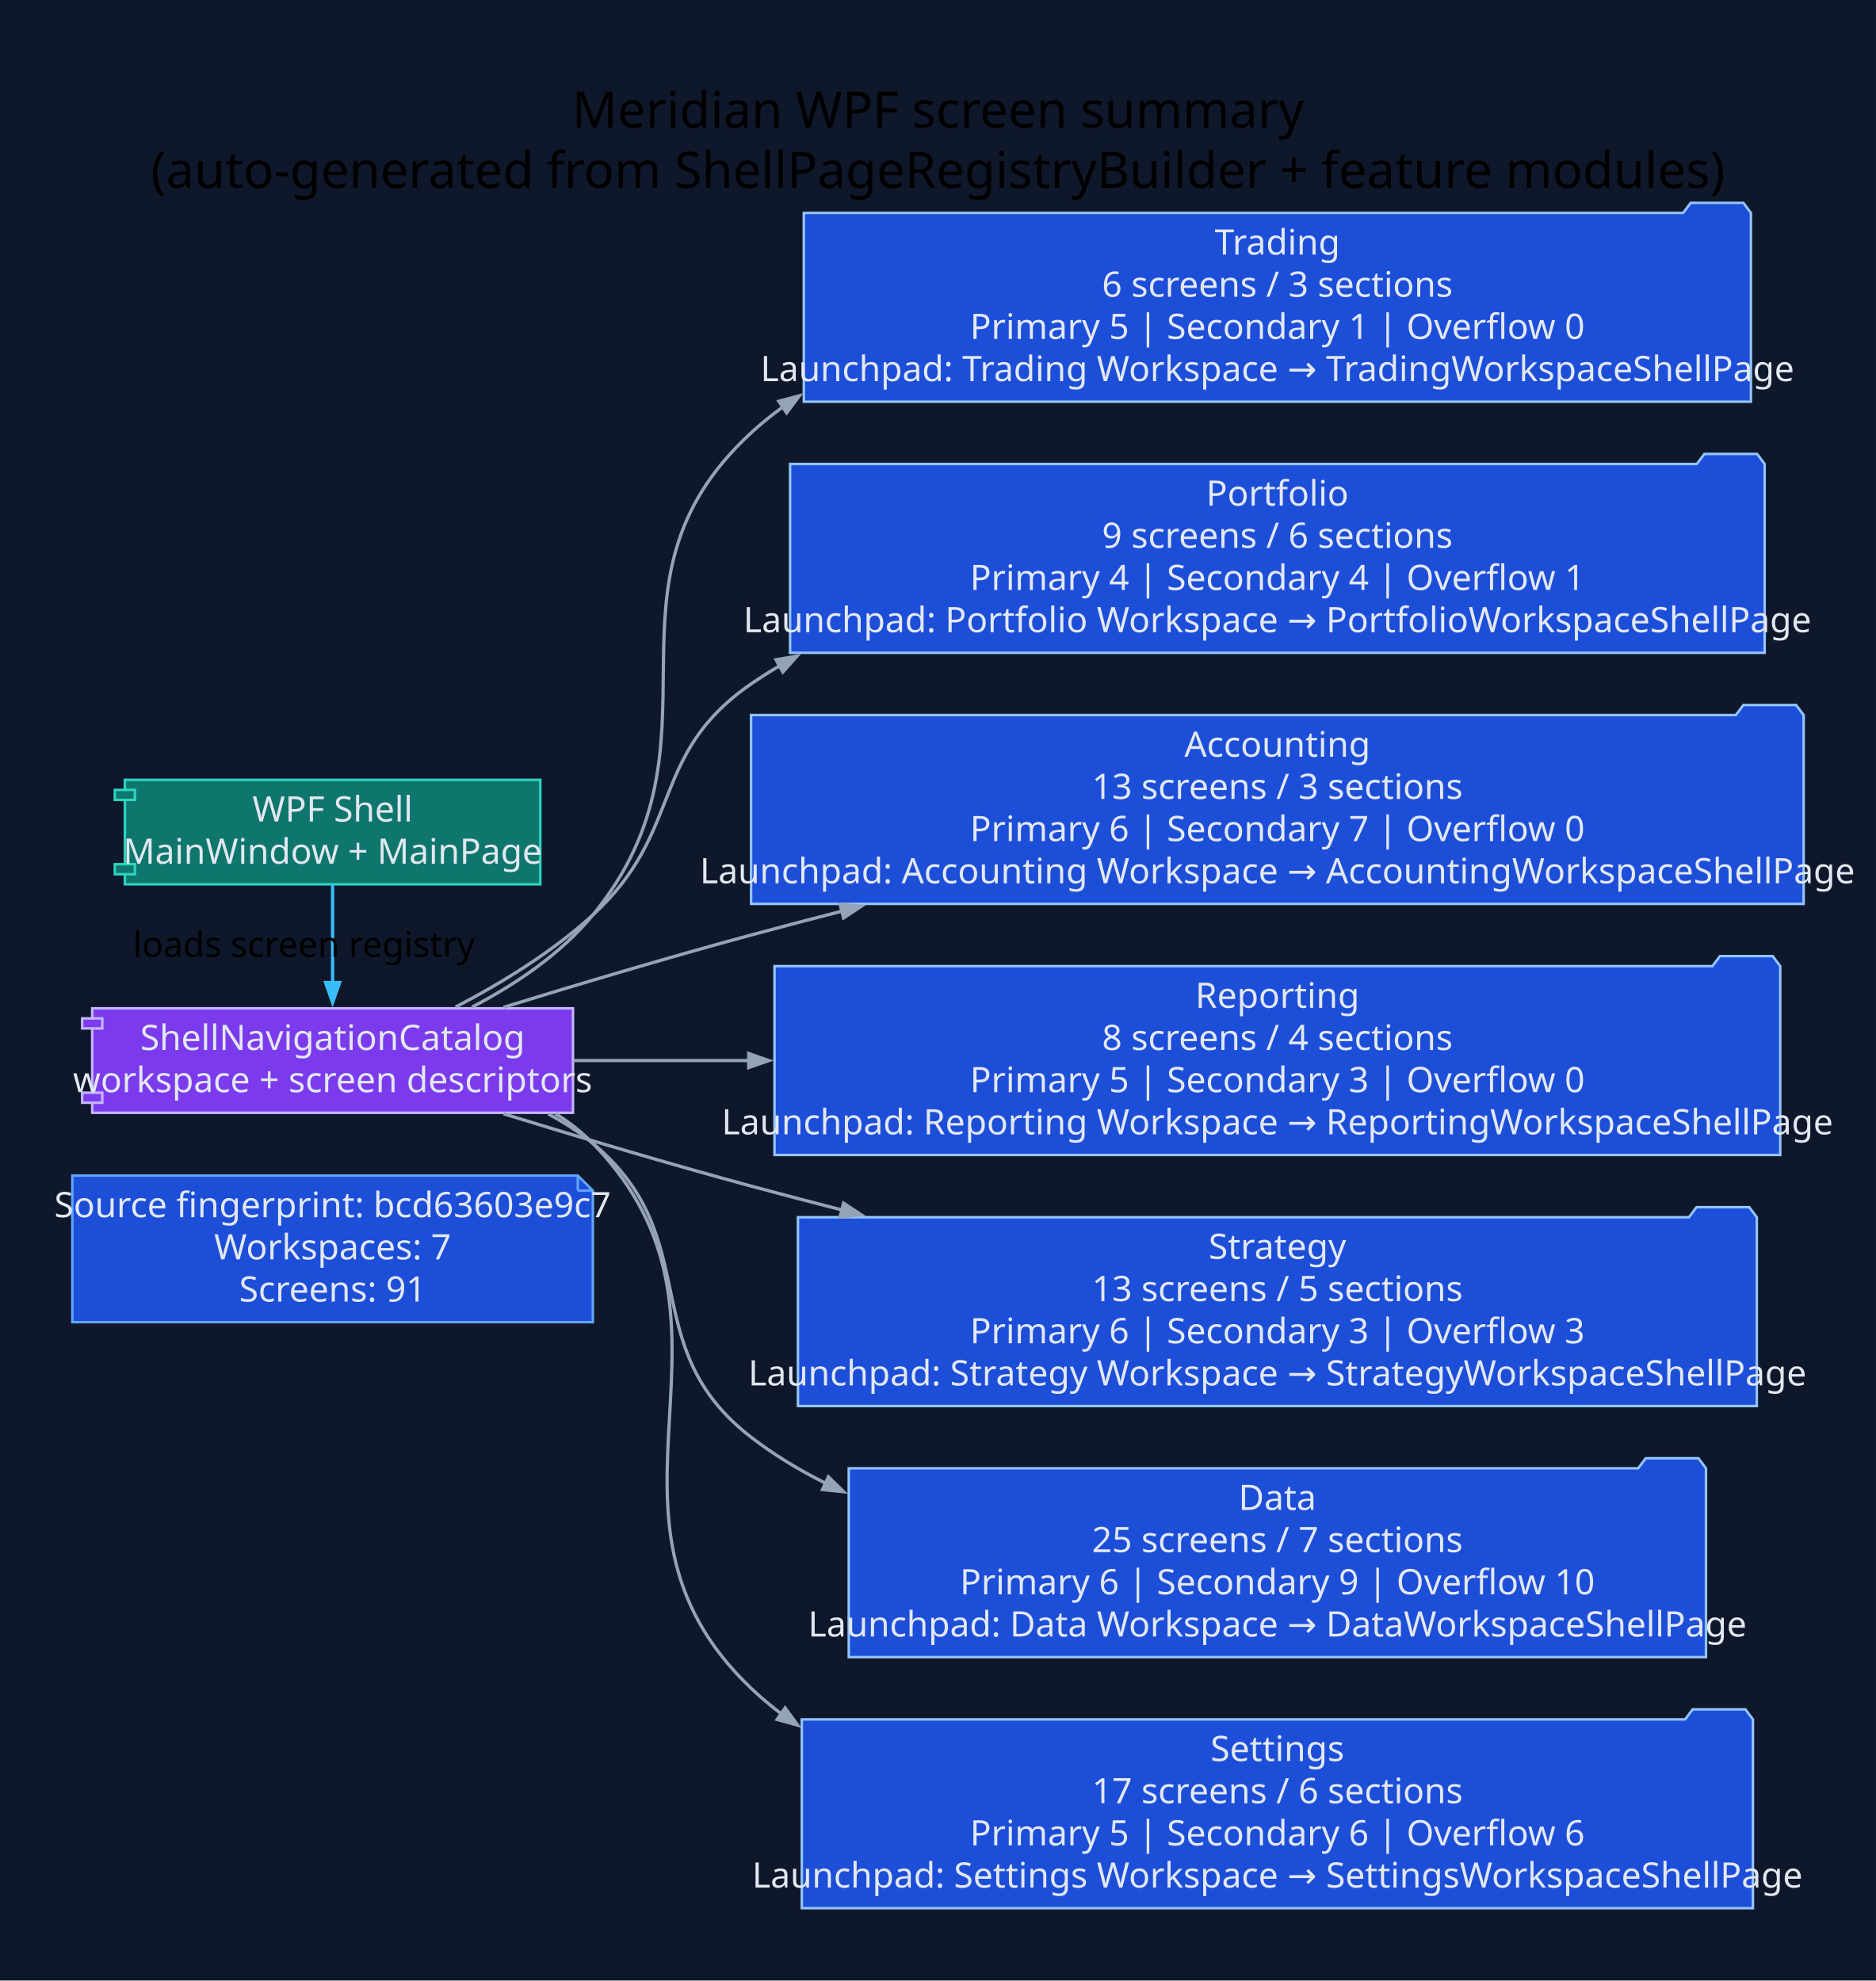
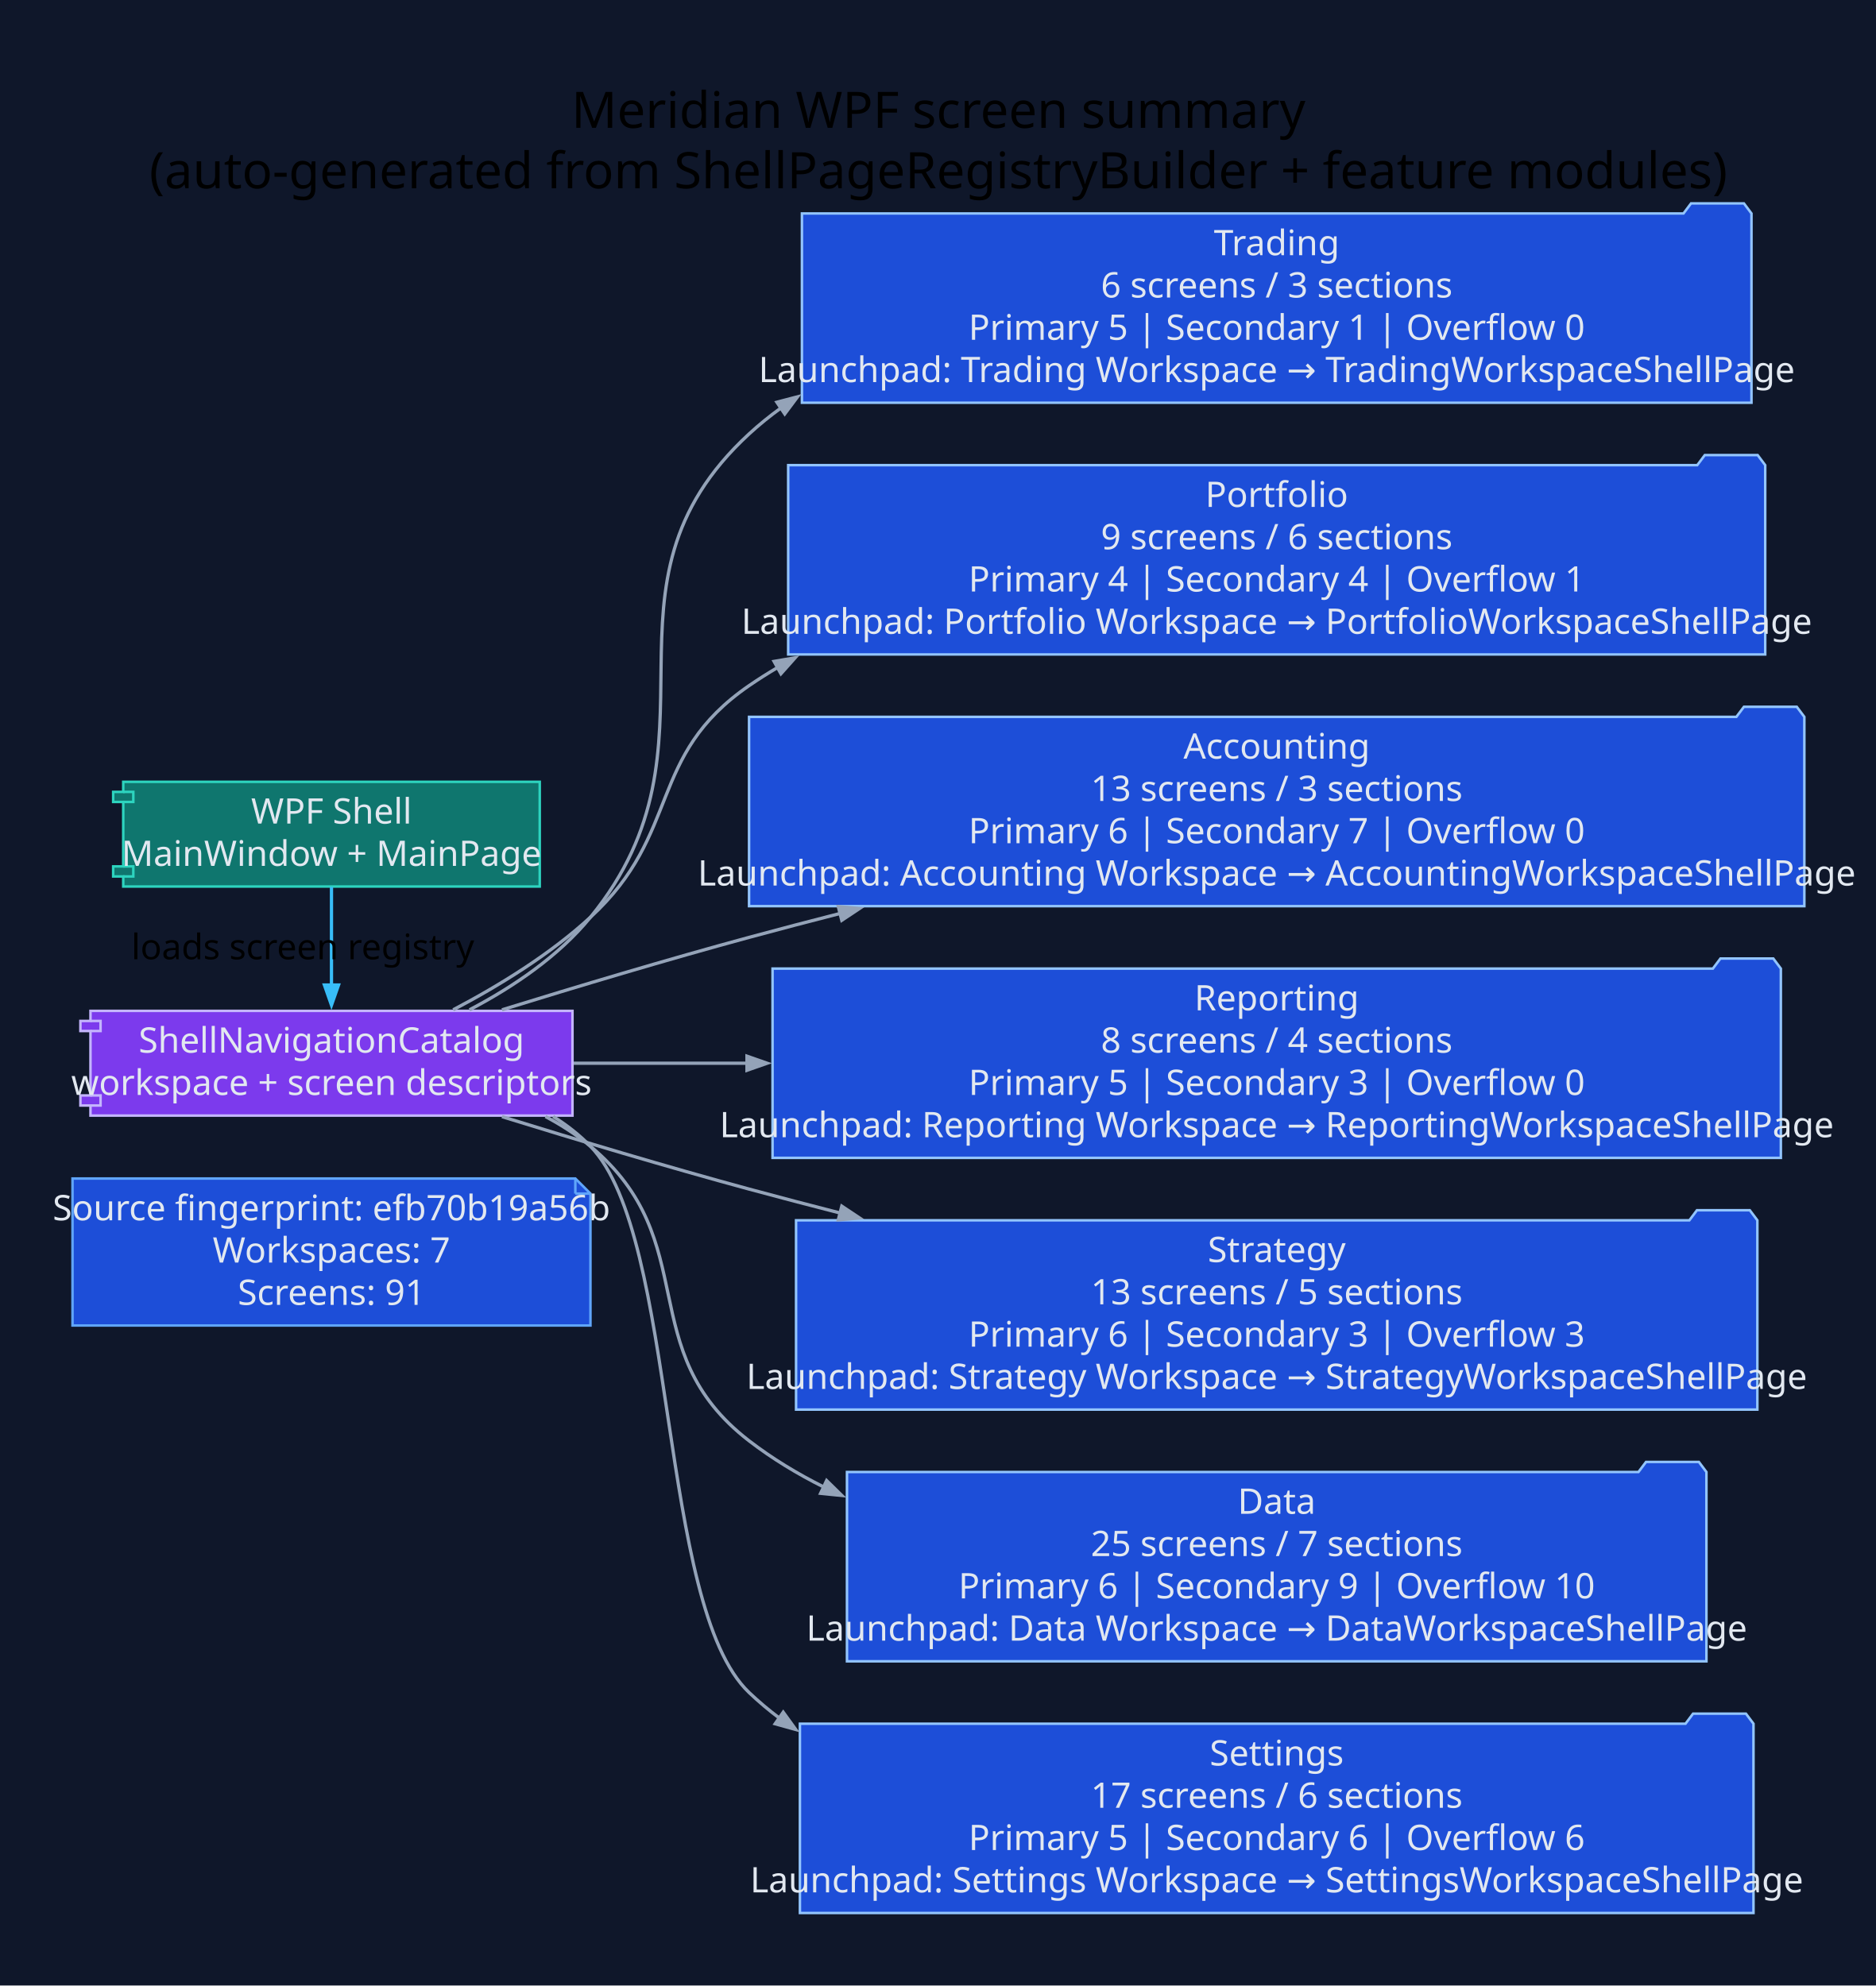
- <svg xmlns="http://www.w3.org/2000/svg" width="747pt" height="789pt" viewBox="0.00 0.00 747.00 789.00">
+ <svg xmlns="http://www.w3.org/2000/svg" width="745pt" height="789pt" viewBox="0.00 0.00 745.00 789.00">
  <g id="graph0" class="graph" transform="scale(1 1) rotate(0) translate(28.8 760)">
-     <polygon fill="#0f172a" stroke="none" points="-28.8,28.8 -28.8,-760 718.22,-760 718.22,28.8 -28.8,28.8" />
-     <text xml:space="preserve" text-anchor="middle" x="344.71" y="-709.2" font-family="Segoe UI" font-size="20.00">Meridian WPF screen summary</text>
-     <text xml:space="preserve" text-anchor="middle" x="344.71" y="-685.2" font-family="Segoe UI" font-size="20.00">(auto-generated from ShellPageRegistryBuilder + feature modules)</text>
+     <polygon fill="#0f172a" stroke="none" points="-28.8,28.8 -28.8,-760 716.67,-760 716.67,28.8 -28.8,28.8" />
+     <text xml:space="preserve" text-anchor="middle" x="343.93" y="-709.2" font-family="Segoe UI" font-size="20.00">Meridian WPF screen summary</text>
+     <text xml:space="preserve" text-anchor="middle" x="343.93" y="-685.2" font-family="Segoe UI" font-size="20.00">(auto-generated from ShellPageRegistryBuilder + feature modules)</text>
    <g id="node1" class="node">
-       <polygon fill="#1d4ed8" stroke="#60a5fa" points="201.28,-291.8 0,-291.8 0,-233.4 207.28,-233.4 207.28,-285.8 201.28,-291.8" />
-       <polyline fill="none" stroke="#60a5fa" points="201.28,-291.8 201.28,-285.8" />
-       <polyline fill="none" stroke="#60a5fa" points="207.28,-285.8 201.28,-285.8" />
-       <text xml:space="preserve" text-anchor="middle" x="103.64" y="-275.2" font-family="Segoe UI" font-size="14.00" fill="#e2e8f0">Source fingerprint: bcd63603e9c7</text>
-       <text xml:space="preserve" text-anchor="middle" x="103.64" y="-258.4" font-family="Segoe UI" font-size="14.00" fill="#e2e8f0">Workspaces: 7</text>
-       <text xml:space="preserve" text-anchor="middle" x="103.64" y="-241.6" font-family="Segoe UI" font-size="14.00" fill="#e2e8f0">Screens: 91</text>
+       <polygon fill="#1d4ed8" stroke="#60a5fa" points="199.72,-291.8 0,-291.8 0,-233.4 205.72,-233.4 205.72,-285.8 199.72,-291.8" />
+       <polyline fill="none" stroke="#60a5fa" points="199.72,-291.8 199.72,-285.8" />
+       <polyline fill="none" stroke="#60a5fa" points="205.72,-285.8 199.72,-285.8" />
+       <text xml:space="preserve" text-anchor="middle" x="102.86" y="-275.2" font-family="Segoe UI" font-size="14.00" fill="#e2e8f0">Source fingerprint: efb70b19a56b</text>
+       <text xml:space="preserve" text-anchor="middle" x="102.86" y="-258.4" font-family="Segoe UI" font-size="14.00" fill="#e2e8f0">Workspaces: 7</text>
+       <text xml:space="preserve" text-anchor="middle" x="102.86" y="-241.6" font-family="Segoe UI" font-size="14.00" fill="#e2e8f0">Screens: 91</text>
    </g>
    <g id="node2" class="node">
-       <polygon fill="#0f766e" stroke="#2dd4bf" points="186.35,-449.4 20.92,-449.4 20.92,-445.4 16.92,-445.4 16.92,-441.4 20.92,-441.4 20.92,-415.8 16.92,-415.8 16.92,-411.8 20.92,-411.8 20.92,-407.8 186.35,-407.8 186.35,-449.4" />
-       <polyline fill="none" stroke="#2dd4bf" points="20.92,-445.4 24.92,-445.4 24.92,-441.4 20.92,-441.4" />
-       <polyline fill="none" stroke="#2dd4bf" points="20.92,-415.8 24.92,-415.8 24.92,-411.8 20.92,-411.8" />
-       <text xml:space="preserve" text-anchor="middle" x="103.64" y="-432.8" font-family="Segoe UI" font-size="14.00" fill="#e2e8f0">WPF Shell</text>
-       <text xml:space="preserve" text-anchor="middle" x="103.64" y="-416" font-family="Segoe UI" font-size="14.00" fill="#e2e8f0">MainWindow + MainPage</text>
+       <polygon fill="#0f766e" stroke="#2dd4bf" points="185.58,-449.4 20.15,-449.4 20.15,-445.4 16.15,-445.4 16.15,-441.4 20.15,-441.4 20.15,-415.8 16.15,-415.8 16.15,-411.8 20.15,-411.8 20.15,-407.8 185.58,-407.8 185.58,-449.4" />
+       <polyline fill="none" stroke="#2dd4bf" points="20.15,-445.4 24.15,-445.4 24.15,-441.4 20.15,-441.4" />
+       <polyline fill="none" stroke="#2dd4bf" points="20.15,-415.8 24.15,-415.8 24.15,-411.8 20.15,-411.8" />
+       <text xml:space="preserve" text-anchor="middle" x="102.86" y="-432.8" font-family="Segoe UI" font-size="14.00" fill="#e2e8f0">WPF Shell</text>
+       <text xml:space="preserve" text-anchor="middle" x="102.86" y="-416" font-family="Segoe UI" font-size="14.00" fill="#e2e8f0">MainWindow + MainPage</text>
    </g>
    <g id="node3" class="node">
-       <polygon fill="#7c3aed" stroke="#c4b5fd" points="199.36,-358.4 7.92,-358.4 7.92,-354.4 3.92,-354.4 3.92,-350.4 7.92,-350.4 7.92,-324.8 3.92,-324.8 3.92,-320.8 7.92,-320.8 7.92,-316.8 199.36,-316.8 199.36,-358.4" />
-       <polyline fill="none" stroke="#c4b5fd" points="7.92,-354.4 11.92,-354.4 11.92,-350.4 7.92,-350.4" />
-       <polyline fill="none" stroke="#c4b5fd" points="7.92,-324.8 11.92,-324.8 11.92,-320.8 7.92,-320.8" />
-       <text xml:space="preserve" text-anchor="middle" x="103.64" y="-341.8" font-family="Segoe UI" font-size="14.00" fill="#e2e8f0">ShellNavigationCatalog</text>
-       <text xml:space="preserve" text-anchor="middle" x="103.64" y="-325" font-family="Segoe UI" font-size="14.00" fill="#e2e8f0">workspace + screen descriptors</text>
+       <polygon fill="#7c3aed" stroke="#c4b5fd" points="198.58,-358.4 7.14,-358.4 7.14,-354.4 3.14,-354.4 3.14,-350.4 7.14,-350.4 7.14,-324.8 3.14,-324.8 3.14,-320.8 7.14,-320.8 7.14,-316.8 198.58,-316.8 198.58,-358.4" />
+       <polyline fill="none" stroke="#c4b5fd" points="7.14,-354.4 11.14,-354.4 11.14,-350.4 7.14,-350.4" />
+       <polyline fill="none" stroke="#c4b5fd" points="7.14,-324.8 11.14,-324.8 11.14,-320.8 7.14,-320.8" />
+       <text xml:space="preserve" text-anchor="middle" x="102.86" y="-341.8" font-family="Segoe UI" font-size="14.00" fill="#e2e8f0">ShellNavigationCatalog</text>
+       <text xml:space="preserve" text-anchor="middle" x="102.86" y="-325" font-family="Segoe UI" font-size="14.00" fill="#e2e8f0">workspace + screen descriptors</text>
    </g>
    <g id="edge1" class="edge">
-       <path fill="none" stroke="#38bdf8" stroke-width="1.3" d="M103.64,-407.61C103.64,-396.03 103.64,-381.43 103.64,-368.56" />
-       <polygon fill="#38bdf8" stroke="#38bdf8" stroke-width="1.3" points="106.44,-368.67 103.64,-360.67 100.84,-368.67 106.44,-368.67" />
-       <text xml:space="preserve" text-anchor="middle" x="92.24" y="-378.9" font-family="Segoe UI" font-size="14.00">loads screen registry</text>
+       <path fill="none" stroke="#38bdf8" stroke-width="1.3" d="M102.86,-407.61C102.86,-396.03 102.86,-381.43 102.86,-368.56" />
+       <polygon fill="#38bdf8" stroke="#38bdf8" stroke-width="1.3" points="105.66,-368.67 102.86,-360.67 100.06,-368.67 105.66,-368.67" />
+       <text xml:space="preserve" text-anchor="middle" x="91.46" y="-378.9" font-family="Segoe UI" font-size="14.00">loads screen registry</text>
    </g>
    <g id="node4" class="node">
-       <polygon fill="#1d4ed8" stroke="#93c5fd" points="668.42,-675.2 665.42,-679.2 644.42,-679.2 641.42,-675.2 291.28,-675.2 291.28,-600 668.42,-600 668.42,-675.2" />
-       <text xml:space="preserve" text-anchor="middle" x="479.85" y="-658.6" font-family="Segoe UI" font-size="14.00" fill="#e2e8f0">Trading</text>
-       <text xml:space="preserve" text-anchor="middle" x="479.85" y="-641.8" font-family="Segoe UI" font-size="14.00" fill="#e2e8f0">6 screens / 3 sections</text>
-       <text xml:space="preserve" text-anchor="middle" x="479.85" y="-625" font-family="Segoe UI" font-size="14.00" fill="#e2e8f0">Primary 5 | Secondary 1 | Overflow 0</text>
-       <text xml:space="preserve" text-anchor="middle" x="479.85" y="-608.2" font-family="Segoe UI" font-size="14.00" fill="#e2e8f0">Launchpad: Trading Workspace → TradingWorkspaceShellPage</text>
+       <polygon fill="#1d4ed8" stroke="#93c5fd" points="666.87,-675.2 663.87,-679.2 642.87,-679.2 639.87,-675.2 289.72,-675.2 289.72,-600 666.87,-600 666.87,-675.2" />
+       <text xml:space="preserve" text-anchor="middle" x="478.3" y="-658.6" font-family="Segoe UI" font-size="14.00" fill="#e2e8f0">Trading</text>
+       <text xml:space="preserve" text-anchor="middle" x="478.3" y="-641.8" font-family="Segoe UI" font-size="14.00" fill="#e2e8f0">6 screens / 3 sections</text>
+       <text xml:space="preserve" text-anchor="middle" x="478.3" y="-625" font-family="Segoe UI" font-size="14.00" fill="#e2e8f0">Primary 5 | Secondary 1 | Overflow 0</text>
+       <text xml:space="preserve" text-anchor="middle" x="478.3" y="-608.2" font-family="Segoe UI" font-size="14.00" fill="#e2e8f0">Launchpad: Trading Workspace → TradingWorkspaceShellPage</text>
    </g>
    <g id="edge2" class="edge">
-       <path fill="none" stroke="#94a3b8" stroke-width="1.3" d="M159.14,-358.88C176.54,-367.95 194.56,-380.09 207.28,-395.6 264.22,-465.05 204.23,-526.74 270.28,-587.6 274.3,-591.31 278.55,-594.75 282.98,-597.95" />
-       <polygon fill="#94a3b8" stroke="#94a3b8" stroke-width="1.3" points="281.32,-600.21 289.52,-602.36 284.45,-595.57 281.32,-600.21" />
+       <path fill="none" stroke="#94a3b8" stroke-width="1.3" d="M157.69,-358.82C175.04,-367.91 193.04,-380.08 205.72,-395.6 262.55,-465.14 202.68,-526.74 268.72,-587.6 272.75,-591.31 276.99,-594.75 281.43,-597.95" />
+       <polygon fill="#94a3b8" stroke="#94a3b8" stroke-width="1.3" points="279.77,-600.21 287.97,-602.36 282.9,-595.57 279.77,-600.21" />
    </g>
    <g id="node5" class="node">
-       <polygon fill="#1d4ed8" stroke="#93c5fd" points="673.88,-575.2 670.88,-579.2 649.88,-579.2 646.88,-575.2 285.81,-575.2 285.81,-500 673.88,-500 673.88,-575.2" />
-       <text xml:space="preserve" text-anchor="middle" x="479.85" y="-558.6" font-family="Segoe UI" font-size="14.00" fill="#e2e8f0">Portfolio</text>
-       <text xml:space="preserve" text-anchor="middle" x="479.85" y="-541.8" font-family="Segoe UI" font-size="14.00" fill="#e2e8f0">9 screens / 6 sections</text>
-       <text xml:space="preserve" text-anchor="middle" x="479.85" y="-525" font-family="Segoe UI" font-size="14.00" fill="#e2e8f0">Primary 4 | Secondary 4 | Overflow 1</text>
-       <text xml:space="preserve" text-anchor="middle" x="479.85" y="-508.2" font-family="Segoe UI" font-size="14.00" fill="#e2e8f0">Launchpad: Portfolio Workspace → PortfolioWorkspaceShellPage</text>
+       <polygon fill="#1d4ed8" stroke="#93c5fd" points="672.33,-575.2 669.33,-579.2 648.33,-579.2 645.33,-575.2 284.26,-575.2 284.26,-500 672.33,-500 672.33,-575.2" />
+       <text xml:space="preserve" text-anchor="middle" x="478.3" y="-558.6" font-family="Segoe UI" font-size="14.00" fill="#e2e8f0">Portfolio</text>
+       <text xml:space="preserve" text-anchor="middle" x="478.3" y="-541.8" font-family="Segoe UI" font-size="14.00" fill="#e2e8f0">9 screens / 6 sections</text>
+       <text xml:space="preserve" text-anchor="middle" x="478.3" y="-525" font-family="Segoe UI" font-size="14.00" fill="#e2e8f0">Primary 4 | Secondary 4 | Overflow 1</text>
+       <text xml:space="preserve" text-anchor="middle" x="478.3" y="-508.2" font-family="Segoe UI" font-size="14.00" fill="#e2e8f0">Launchpad: Portfolio Workspace → PortfolioWorkspaceShellPage</text>
    </g>
    <g id="edge3" class="edge">
-       <path fill="none" stroke="#94a3b8" stroke-width="1.3" d="M152.59,-358.9C170.94,-368.47 191.29,-380.93 207.28,-395.6 243.79,-429.1 229.45,-459.5 270.28,-487.6 273.96,-490.13 277.75,-492.54 281.64,-494.82" />
-       <polygon fill="#94a3b8" stroke="#94a3b8" stroke-width="1.3" points="280.22,-497.24 288.57,-498.67 282.94,-492.34 280.22,-497.24" />
+       <path fill="none" stroke="#94a3b8" stroke-width="1.3" d="M151.19,-358.82C169.47,-368.42 189.78,-380.92 205.72,-395.6 242.19,-429.16 227.9,-459.5 268.72,-487.6 272.4,-490.13 276.2,-492.54 280.08,-494.82" />
+       <polygon fill="#94a3b8" stroke="#94a3b8" stroke-width="1.3" points="278.66,-497.24 287.02,-498.67 281.38,-492.34 278.66,-497.24" />
    </g>
    <g id="node6" class="node">
-       <polygon fill="#1d4ed8" stroke="#93c5fd" points="689.42,-475.2 686.42,-479.2 665.42,-479.2 662.42,-475.2 270.28,-475.2 270.28,-400 689.42,-400 689.42,-475.2" />
-       <text xml:space="preserve" text-anchor="middle" x="479.85" y="-458.6" font-family="Segoe UI" font-size="14.00" fill="#e2e8f0">Accounting</text>
-       <text xml:space="preserve" text-anchor="middle" x="479.85" y="-441.8" font-family="Segoe UI" font-size="14.00" fill="#e2e8f0">13 screens / 3 sections</text>
-       <text xml:space="preserve" text-anchor="middle" x="479.85" y="-425" font-family="Segoe UI" font-size="14.00" fill="#e2e8f0">Primary 6 | Secondary 7 | Overflow 0</text>
-       <text xml:space="preserve" text-anchor="middle" x="479.85" y="-408.2" font-family="Segoe UI" font-size="14.00" fill="#e2e8f0">Launchpad: Accounting Workspace → AccountingWorkspaceShellPage</text>
+       <polygon fill="#1d4ed8" stroke="#93c5fd" points="687.87,-475.2 684.87,-479.2 663.87,-479.2 660.87,-475.2 268.72,-475.2 268.72,-400 687.87,-400 687.87,-475.2" />
+       <text xml:space="preserve" text-anchor="middle" x="478.3" y="-458.6" font-family="Segoe UI" font-size="14.00" fill="#e2e8f0">Accounting</text>
+       <text xml:space="preserve" text-anchor="middle" x="478.3" y="-441.8" font-family="Segoe UI" font-size="14.00" fill="#e2e8f0">13 screens / 3 sections</text>
+       <text xml:space="preserve" text-anchor="middle" x="478.3" y="-425" font-family="Segoe UI" font-size="14.00" fill="#e2e8f0">Primary 6 | Secondary 7 | Overflow 0</text>
+       <text xml:space="preserve" text-anchor="middle" x="478.3" y="-408.2" font-family="Segoe UI" font-size="14.00" fill="#e2e8f0">Launchpad: Accounting Workspace → AccountingWorkspaceShellPage</text>
    </g>
    <g id="edge4" class="edge">
-       <path fill="none" stroke="#94a3b8" stroke-width="1.3" d="M171.68,-358.8C201.72,-368.05 237.66,-378.77 270.28,-387.6 282.09,-390.8 294.31,-394 306.64,-397.15" />
-       <polygon fill="#94a3b8" stroke="#94a3b8" stroke-width="1.3" points="305.73,-399.8 314.17,-399.06 307.11,-394.38 305.73,-399.8" />
+       <path fill="none" stroke="#94a3b8" stroke-width="1.3" d="M170.58,-358.82C200.48,-368.07 236.25,-378.79 268.72,-387.6 280.54,-390.8 292.76,-394.01 305.08,-397.16" />
+       <polygon fill="#94a3b8" stroke="#94a3b8" stroke-width="1.3" points="304.17,-399.82 312.61,-399.08 305.55,-394.39 304.17,-399.82" />
    </g>
    <g id="node7" class="node">
-       <polygon fill="#1d4ed8" stroke="#93c5fd" points="680.09,-375.2 677.09,-379.2 656.09,-379.2 653.09,-375.2 279.6,-375.2 279.6,-300 680.09,-300 680.09,-375.2" />
-       <text xml:space="preserve" text-anchor="middle" x="479.85" y="-358.6" font-family="Segoe UI" font-size="14.00" fill="#e2e8f0">Reporting</text>
-       <text xml:space="preserve" text-anchor="middle" x="479.85" y="-341.8" font-family="Segoe UI" font-size="14.00" fill="#e2e8f0">8 screens / 4 sections</text>
-       <text xml:space="preserve" text-anchor="middle" x="479.85" y="-325" font-family="Segoe UI" font-size="14.00" fill="#e2e8f0">Primary 5 | Secondary 3 | Overflow 0</text>
-       <text xml:space="preserve" text-anchor="middle" x="479.85" y="-308.2" font-family="Segoe UI" font-size="14.00" fill="#e2e8f0">Launchpad: Reporting Workspace → ReportingWorkspaceShellPage</text>
+       <polygon fill="#1d4ed8" stroke="#93c5fd" points="678.54,-375.2 675.54,-379.2 654.54,-379.2 651.54,-375.2 278.05,-375.2 278.05,-300 678.54,-300 678.54,-375.2" />
+       <text xml:space="preserve" text-anchor="middle" x="478.3" y="-358.6" font-family="Segoe UI" font-size="14.00" fill="#e2e8f0">Reporting</text>
+       <text xml:space="preserve" text-anchor="middle" x="478.3" y="-341.8" font-family="Segoe UI" font-size="14.00" fill="#e2e8f0">8 screens / 4 sections</text>
+       <text xml:space="preserve" text-anchor="middle" x="478.3" y="-325" font-family="Segoe UI" font-size="14.00" fill="#e2e8f0">Primary 5 | Secondary 3 | Overflow 0</text>
+       <text xml:space="preserve" text-anchor="middle" x="478.3" y="-308.2" font-family="Segoe UI" font-size="14.00" fill="#e2e8f0">Launchpad: Reporting Workspace → ReportingWorkspaceShellPage</text>
    </g>
    <g id="edge5" class="edge">
-       <path fill="none" stroke="#94a3b8" stroke-width="1.3" d="M199.55,-337.6C221.25,-337.6 245.15,-337.6 269.56,-337.6" />
-       <polygon fill="#94a3b8" stroke="#94a3b8" stroke-width="1.3" points="269.34,-340.4 277.34,-337.6 269.34,-334.8 269.34,-340.4" />
+       <path fill="none" stroke="#94a3b8" stroke-width="1.3" d="M199.06,-337.6C220.43,-337.6 243.92,-337.6 267.92,-337.6" />
+       <polygon fill="#94a3b8" stroke="#94a3b8" stroke-width="1.3" points="267.89,-340.4 275.89,-337.6 267.89,-334.8 267.89,-340.4" />
    </g>
    <g id="node8" class="node">
-       <polygon fill="#1d4ed8" stroke="#93c5fd" points="670.76,-275.2 667.76,-279.2 646.76,-279.2 643.76,-275.2 288.94,-275.2 288.94,-200 670.76,-200 670.76,-275.2" />
-       <text xml:space="preserve" text-anchor="middle" x="479.85" y="-258.6" font-family="Segoe UI" font-size="14.00" fill="#e2e8f0">Strategy</text>
-       <text xml:space="preserve" text-anchor="middle" x="479.85" y="-241.8" font-family="Segoe UI" font-size="14.00" fill="#e2e8f0">13 screens / 5 sections</text>
-       <text xml:space="preserve" text-anchor="middle" x="479.85" y="-225" font-family="Segoe UI" font-size="14.00" fill="#e2e8f0">Primary 6 | Secondary 3 | Overflow 3</text>
-       <text xml:space="preserve" text-anchor="middle" x="479.85" y="-208.2" font-family="Segoe UI" font-size="14.00" fill="#e2e8f0">Launchpad: Strategy Workspace → StrategyWorkspaceShellPage</text>
+       <polygon fill="#1d4ed8" stroke="#93c5fd" points="669.21,-275.2 666.21,-279.2 645.21,-279.2 642.21,-275.2 287.39,-275.2 287.39,-200 669.21,-200 669.21,-275.2" />
+       <text xml:space="preserve" text-anchor="middle" x="478.3" y="-258.6" font-family="Segoe UI" font-size="14.00" fill="#e2e8f0">Strategy</text>
+       <text xml:space="preserve" text-anchor="middle" x="478.3" y="-241.8" font-family="Segoe UI" font-size="14.00" fill="#e2e8f0">13 screens / 5 sections</text>
+       <text xml:space="preserve" text-anchor="middle" x="478.3" y="-225" font-family="Segoe UI" font-size="14.00" fill="#e2e8f0">Primary 6 | Secondary 3 | Overflow 3</text>
+       <text xml:space="preserve" text-anchor="middle" x="478.3" y="-208.2" font-family="Segoe UI" font-size="14.00" fill="#e2e8f0">Launchpad: Strategy Workspace → StrategyWorkspaceShellPage</text>
    </g>
    <g id="edge6" class="edge">
-       <path fill="none" stroke="#94a3b8" stroke-width="1.3" d="M171.68,-316.4C201.72,-307.15 237.66,-296.43 270.28,-287.6 282.09,-284.4 294.31,-281.2 306.64,-278.05" />
-       <polygon fill="#94a3b8" stroke="#94a3b8" stroke-width="1.3" points="307.11,-280.82 314.17,-276.14 305.73,-275.4 307.11,-280.82" />
+       <path fill="none" stroke="#94a3b8" stroke-width="1.3" d="M170.58,-316.38C200.48,-307.13 236.25,-296.41 268.72,-287.6 280.54,-284.4 292.76,-281.19 305.08,-278.04" />
+       <polygon fill="#94a3b8" stroke="#94a3b8" stroke-width="1.3" points="305.55,-280.81 312.61,-276.12 304.17,-275.38 305.55,-280.81" />
    </g>
    <g id="node9" class="node">
-       <polygon fill="#1d4ed8" stroke="#93c5fd" points="650.53,-175.2 647.53,-179.2 626.53,-179.2 623.53,-175.2 309.17,-175.2 309.17,-100 650.53,-100 650.53,-175.2" />
-       <text xml:space="preserve" text-anchor="middle" x="479.85" y="-158.6" font-family="Segoe UI" font-size="14.00" fill="#e2e8f0">Data</text>
-       <text xml:space="preserve" text-anchor="middle" x="479.85" y="-141.8" font-family="Segoe UI" font-size="14.00" fill="#e2e8f0">25 screens / 7 sections</text>
-       <text xml:space="preserve" text-anchor="middle" x="479.85" y="-125" font-family="Segoe UI" font-size="14.00" fill="#e2e8f0">Primary 6 | Secondary 9 | Overflow 10</text>
-       <text xml:space="preserve" text-anchor="middle" x="479.85" y="-108.2" font-family="Segoe UI" font-size="14.00" fill="#e2e8f0">Launchpad: Data Workspace → DataWorkspaceShellPage</text>
+       <polygon fill="#1d4ed8" stroke="#93c5fd" points="648.98,-175.2 645.98,-179.2 624.98,-179.2 621.98,-175.2 307.61,-175.2 307.61,-100 648.98,-100 648.98,-175.2" />
+       <text xml:space="preserve" text-anchor="middle" x="478.3" y="-158.6" font-family="Segoe UI" font-size="14.00" fill="#e2e8f0">Data</text>
+       <text xml:space="preserve" text-anchor="middle" x="478.3" y="-141.8" font-family="Segoe UI" font-size="14.00" fill="#e2e8f0">25 screens / 7 sections</text>
+       <text xml:space="preserve" text-anchor="middle" x="478.3" y="-125" font-family="Segoe UI" font-size="14.00" fill="#e2e8f0">Primary 6 | Secondary 9 | Overflow 10</text>
+       <text xml:space="preserve" text-anchor="middle" x="478.3" y="-108.2" font-family="Segoe UI" font-size="14.00" fill="#e2e8f0">Launchpad: Data Workspace → DataWorkspaceShellPage</text>
    </g>
    <g id="edge7" class="edge">
-       <path fill="none" stroke="#94a3b8" stroke-width="1.3" d="M189.52,-316.33C195.86,-312.97 201.88,-309.09 207.28,-304.6 252.68,-266.83 223.48,-223.63 270.28,-187.6 279.44,-180.55 289.45,-174.47 299.96,-169.23" />
-       <polygon fill="#94a3b8" stroke="#94a3b8" stroke-width="1.3" points="301.08,-171.8 307.13,-165.87 298.7,-166.73 301.08,-171.8" />
+       <path fill="none" stroke="#94a3b8" stroke-width="1.3" d="M187.86,-316.41C194.24,-313.03 200.3,-309.12 205.72,-304.6 251.08,-266.78 221.93,-223.63 268.72,-187.6 277.89,-180.55 287.9,-174.47 298.41,-169.23" />
+       <polygon fill="#94a3b8" stroke="#94a3b8" stroke-width="1.3" points="299.53,-171.8 305.58,-165.87 297.14,-166.73 299.53,-171.8" />
    </g>
    <g id="node10" class="node">
-       <polygon fill="#1d4ed8" stroke="#93c5fd" points="669.22,-75.2 666.22,-79.2 645.22,-79.2 642.22,-75.2 290.48,-75.2 290.48,0 669.22,0 669.22,-75.2" />
-       <text xml:space="preserve" text-anchor="middle" x="479.85" y="-58.6" font-family="Segoe UI" font-size="14.00" fill="#e2e8f0">Settings</text>
-       <text xml:space="preserve" text-anchor="middle" x="479.85" y="-41.8" font-family="Segoe UI" font-size="14.00" fill="#e2e8f0">17 screens / 6 sections</text>
-       <text xml:space="preserve" text-anchor="middle" x="479.85" y="-25" font-family="Segoe UI" font-size="14.00" fill="#e2e8f0">Primary 5 | Secondary 6 | Overflow 6</text>
-       <text xml:space="preserve" text-anchor="middle" x="479.85" y="-8.2" font-family="Segoe UI" font-size="14.00" fill="#e2e8f0">Launchpad: Settings Workspace → SettingsWorkspaceShellPage</text>
+       <polygon fill="#1d4ed8" stroke="#93c5fd" points="667.67,-75.2 664.67,-79.2 643.67,-79.2 640.67,-75.2 288.92,-75.2 288.92,0 667.67,0 667.67,-75.2" />
+       <text xml:space="preserve" text-anchor="middle" x="478.3" y="-58.6" font-family="Segoe UI" font-size="14.00" fill="#e2e8f0">Settings</text>
+       <text xml:space="preserve" text-anchor="middle" x="478.3" y="-41.8" font-family="Segoe UI" font-size="14.00" fill="#e2e8f0">17 screens / 6 sections</text>
+       <text xml:space="preserve" text-anchor="middle" x="478.3" y="-25" font-family="Segoe UI" font-size="14.00" fill="#e2e8f0">Primary 5 | Secondary 6 | Overflow 6</text>
+       <text xml:space="preserve" text-anchor="middle" x="478.3" y="-8.2" font-family="Segoe UI" font-size="14.00" fill="#e2e8f0">Launchpad: Settings Workspace → SettingsWorkspaceShellPage</text>
    </g>
    <g id="edge8" class="edge">
-       <path fill="none" stroke="#94a3b8" stroke-width="1.3" d="M192.32,-316.49C197.77,-313.1 202.84,-309.16 207.28,-304.6 277.27,-232.58 197.61,-156.91 270.28,-87.6 274.15,-83.91 278.25,-80.47 282.53,-77.27" />
-       <polygon fill="#94a3b8" stroke="#94a3b8" stroke-width="1.3" points="283.85,-79.77 288.81,-72.9 280.65,-75.17 283.85,-79.77" />
+       <path fill="none" stroke="#94a3b8" stroke-width="1.3" d="M190.89,-316.43C196.3,-313.05 201.32,-309.14 205.72,-304.6 240.68,-268.55 232.39,-122.26 268.72,-87.6 272.6,-83.91 276.69,-80.47 280.98,-77.27" />
+       <polygon fill="#94a3b8" stroke="#94a3b8" stroke-width="1.3" points="282.29,-79.77 287.26,-72.9 279.09,-75.17 282.29,-79.77" />
    </g>
  </g>
</svg>
